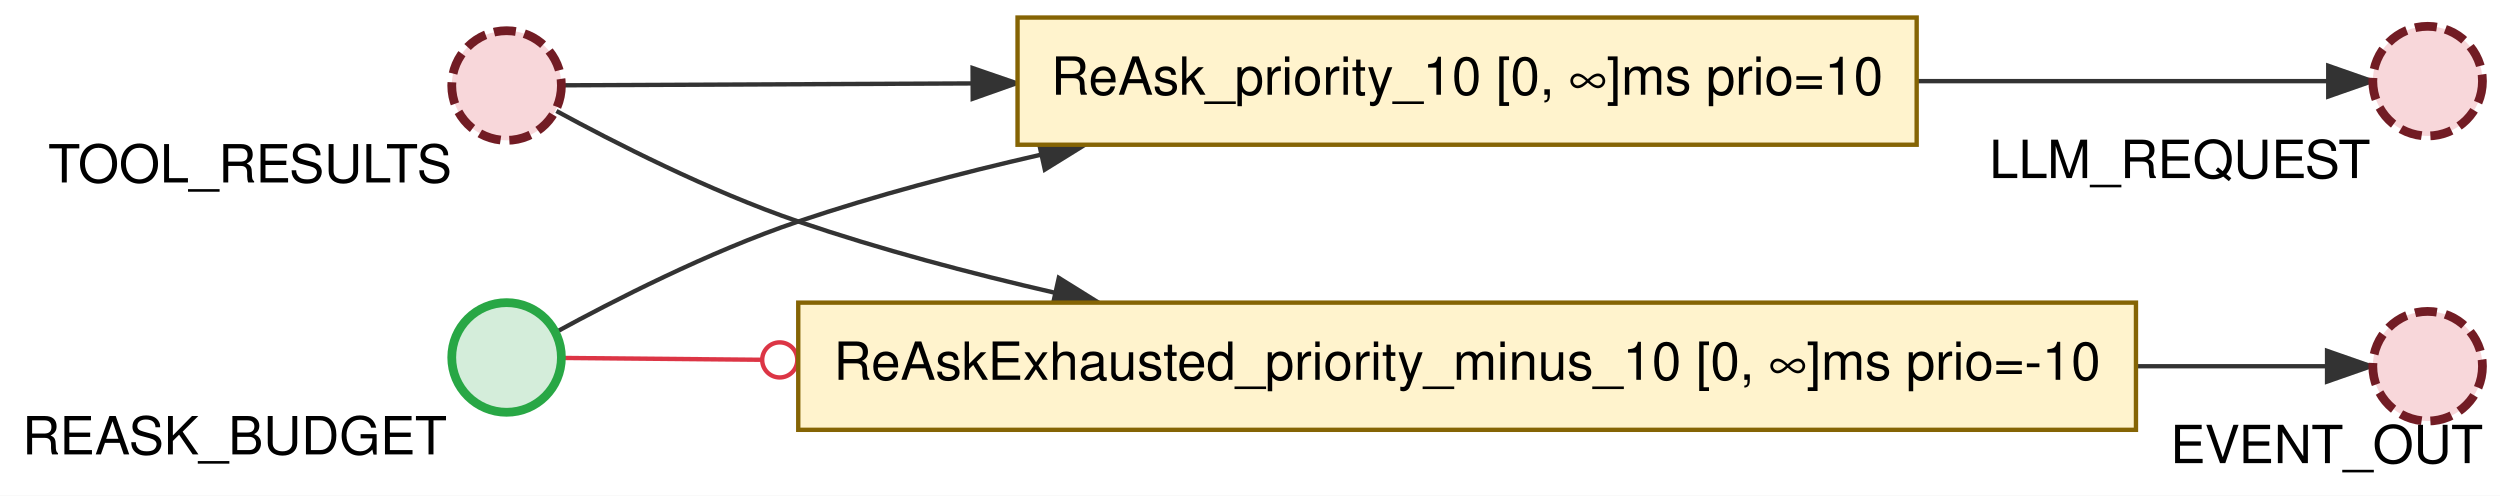
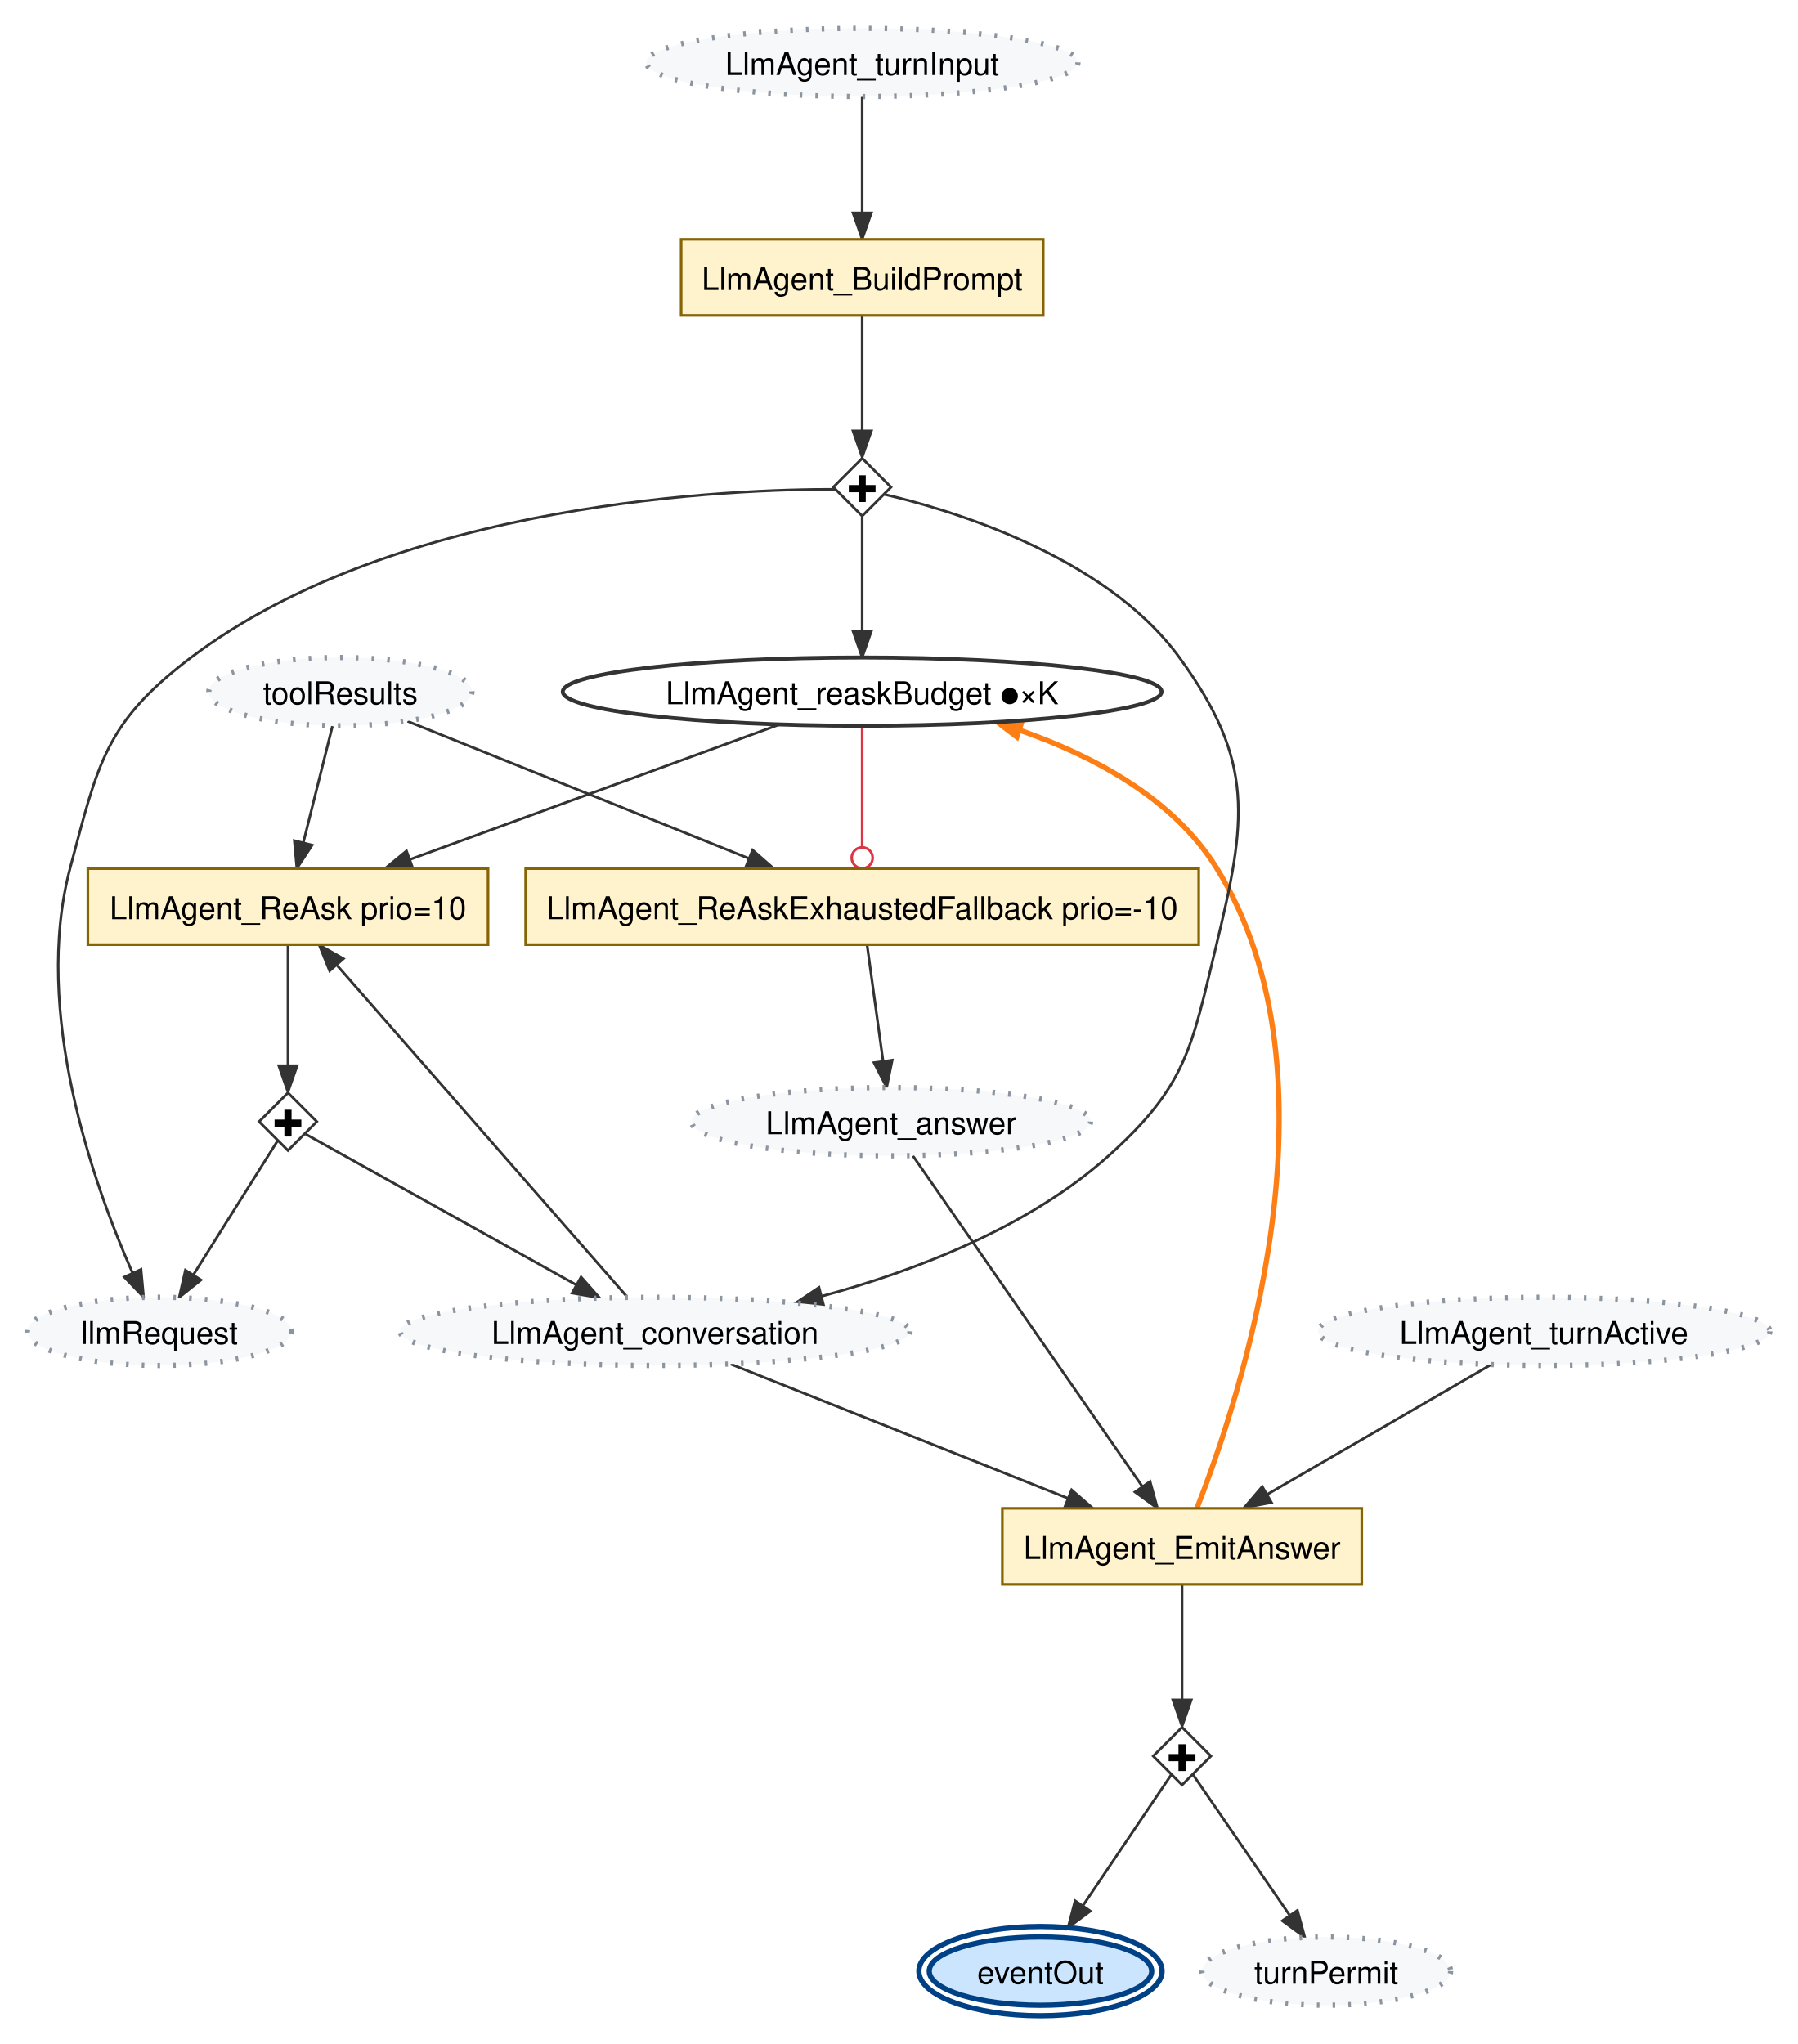
- <svg xmlns="http://www.w3.org/2000/svg" width="570pt" height="113pt" viewBox="0.00 0.00 570.00 113.00">
-   <g id="graph0" class="graph" transform="scale(1 1) rotate(0) translate(4 109)">
-     <polygon fill="white" stroke="transparent" points="-4,4 -4,-109 566,-109 566,4 -4,4" />
+ <svg xmlns="http://www.w3.org/2000/svg" width="686pt" height="780pt" viewBox="0.00 0.00 685.60 779.60">
+   <g id="graph0" class="graph" transform="scale(1 1) rotate(0) translate(10.8 768.8)">
+     <polygon fill="white" stroke="white" points="-10.8,11.8 -10.8,-768.8 675.8,-768.8 675.8,11.8 -10.8,11.8" />
    <g id="edge1" class="edge">
-       <path fill="none" stroke="#333333" d="M124.17,-89.55C142.47,-89.64 179.77,-89.81 217.62,-89.98" />
-       <polygon fill="#333333" stroke="#333333" points="217.75,-93.48 227.77,-90.03 217.78,-86.49 217.75,-93.48" />
+       <path fill="none" stroke="#333333" d="M318,-731.85C318,-720.216 318,-702.342 318,-687.86" />
+       <polygon fill="#333333" stroke="#333333" points="321.5,-687.606 318,-677.606 314.5,-687.606 321.5,-687.606" />
+     </g>
+     <g id="edge7" class="edge">
+       <path fill="none" stroke="#333333" d="M286.156,-492.367C249.176,-478.859 187.852,-456.457 145.534,-440.999" />
+       <polygon fill="#333333" stroke="#333333" points="146.605,-437.664 136.011,-437.52 144.203,-444.239 146.605,-437.664" />
+     </g>
+     <g id="edge14" class="edge">
+       <path fill="none" stroke="#dc3545" d="M318,-491.85C318,-479.646 318,-460.575 318,-445.756" />
+       <ellipse fill="none" stroke="#dc3545" cx="318" cy="-441.606" rx="4" ry="4" />
+     </g>
+     <g id="edge8" class="edge">
+       <path fill="none" stroke="#333333" d="M228.258,-274.277C204.585,-301.331 147.669,-366.379 117.887,-400.415" />
+       <polygon fill="#333333" stroke="#333333" points="114.887,-398.528 110.936,-408.358 120.155,-403.137 114.887,-398.528" />
+     </g>
+     <g id="edge17" class="edge">
+       <path fill="none" stroke="#333333" d="M267.798,-248.538C301.422,-235.155 357.389,-212.88 396.357,-197.37" />
+       <polygon fill="#333333" stroke="#333333" points="397.878,-200.532 405.875,-193.582 395.289,-194.028 397.878,-200.532" />
+     </g>
+     <g id="edge6" class="edge">
+       <path fill="none" stroke="#333333" d="M115.962,-491.85C113.025,-480.102 108.498,-461.991 104.859,-447.435" />
+       <polygon fill="#333333" stroke="#333333" points="108.223,-446.459 102.402,-437.606 101.432,-448.157 108.223,-446.459" />
+     </g>
+     <g id="edge12" class="edge">
+       <path fill="none" stroke="#333333" d="M144.608,-493.705C177.484,-480.489 235.015,-457.361 274.739,-441.391" />
+       <polygon fill="#333333" stroke="#333333" points="276.205,-444.574 284.178,-437.597 273.594,-438.079 276.205,-444.574" />
+     </g>
+     <g id="edge15" class="edge">
+       <path fill="none" stroke="#333333" d="M337.343,-327.974C355.949,-301.155 401.062,-236.126 424.808,-201.899" />
+       <polygon fill="#333333" stroke="#333333" points="427.803,-203.722 430.627,-193.51 422.052,-199.731 427.803,-203.722" />
+     </g>
+     <g id="edge16" class="edge">
+       <path fill="none" stroke="#333333" d="M557.638,-248.196C535.237,-235.21 498.922,-214.158 472.559,-198.875" />
+       <polygon fill="#333333" stroke="#333333" points="474.096,-195.72 463.689,-193.733 470.585,-201.776 474.096,-195.72" />
+     </g>
+     <g id="edge2" class="edge">
+       <path fill="none" stroke="#333333" d="M318,-648.413C318,-636.29 318,-618.364 318,-604.499" />
+       <polygon fill="#333333" stroke="#333333" points="321.5,-604.438 318,-594.438 314.5,-604.439 321.5,-604.438" />
+     </g>
+     <g id="edge9" class="edge">
+       <path fill="none" stroke="#333333" d="M99,-408.429C99,-395.907 99,-377.129 99,-362.729" />
+       <polygon fill="#333333" stroke="#333333" points="102.5,-362.323 99,-352.323 95.5,-362.323 102.5,-362.323" />
+     </g>
+     <g id="edge13" class="edge">
+       <path fill="none" stroke="#333333" d="M319.866,-408.429C321.537,-396.28 324.017,-378.243 325.971,-364.029" />
+       <polygon fill="#333333" stroke="#333333" points="329.446,-364.448 327.341,-354.065 322.511,-363.495 329.446,-364.448" />
+     </g>
+     <g id="edge18" class="edge">
+       <path fill="none" stroke="#333333" d="M440,-164.413C440,-152.29 440,-134.364 440,-120.499" />
+       <polygon fill="#333333" stroke="#333333" points="443.5,-120.438 440,-110.438 436.5,-120.439 443.5,-120.438" />
+     </g>
+     <g id="edge21" class="edge">
+       <path fill="none" stroke="#fd7e14" stroke-width="2" d="M445.709,-193.672C461.785,-234.51 503.109,-357.726 453,-438 436.565,-464.33 406.248,-480.441 378.502,-490.146" />
+       <polygon fill="#fd7e14" stroke="#fd7e14" points="377.236,-486.877 368.823,-493.317 379.415,-493.529 377.236,-486.877" />
+     </g>
+     <g id="edge3" class="edge">
+       <path fill="none" stroke="#333333" d="M307.766,-582.168C270.704,-582.263 141.505,-578.061 62,-518 29.274,-493.278 26.58,-477.626 16,-438 1.304,-382.958 25.012,-316.638 39.714,-283.315" />
+       <polygon fill="#333333" stroke="#333333" points="42.96,-284.632 43.935,-274.082 36.594,-281.722 42.96,-284.632" />
    </g>
    <g id="edge4" class="edge">
-       <path fill="none" stroke="#333333" d="M122.86,-83.69C135.51,-76.8 157.75,-65.4 178,-58.5 196.64,-52.15 216.99,-46.74 236.56,-42.24" />
-       <polygon fill="#333333" stroke="#333333" points="237.41,-45.64 246.4,-40.04 235.88,-38.81 237.41,-45.64" />
-     </g>
-     <g id="edge2" class="edge">
-       <path fill="none" stroke="#333333" d="M122.85,-33.33C135.5,-40.24 157.73,-51.67 178,-58.5 195.6,-64.43 214.73,-69.49 233.29,-73.72" />
-       <polygon fill="#333333" stroke="#333333" points="232.71,-77.18 243.23,-75.92 234.22,-70.34 232.71,-77.18" />
-     </g>
-     <g id="edge6" class="edge">
-       <path fill="none" stroke="#dc3545" d="M124.17,-27.39C134.46,-27.3 150.75,-27.15 169.77,-26.97" />
-       <ellipse fill="none" stroke="#dc3545" cx="173.78" cy="-26.94" rx="4" ry="4" />
-     </g>
-     <g id="edge3" class="edge">
-       <path fill="none" stroke="#333333" d="M433.01,-90.5C468.3,-90.5 504.58,-90.5 526.84,-90.5" />
-       <polygon fill="#333333" stroke="#333333" points="526.84,-94 536.84,-90.5 526.84,-87 526.84,-94" />
+       <path fill="none" stroke="#333333" d="M318,-571.75C318,-560.644 318,-542.582 318,-528.197" />
+       <polygon fill="#333333" stroke="#333333" points="321.5,-528.09 318,-518.09 314.5,-528.09 321.5,-528.09" />
    </g>
    <g id="edge5" class="edge">
-       <path fill="none" stroke="#333333" d="M483.1,-25.5C499.83,-25.5 514.93,-25.5 526.39,-25.5" />
-       <polygon fill="#333333" stroke="#333333" points="526.57,-29 536.57,-25.5 526.57,-22 526.57,-29" />
+       <path fill="none" stroke="#333333" d="M326.422,-580.236C348.812,-575.075 410.068,-557.785 439,-518 467.986,-478.142 464.561,-455.908 453,-408 443.627,-369.162 441.75,-354.668 412,-328 381.368,-300.542 338.132,-284.043 302.547,-274.408" />
+       <polygon fill="#333333" stroke="#333333" points="303.287,-270.985 292.73,-271.869 301.535,-277.762 303.287,-270.985" />
+     </g>
+     <g id="edge10" class="edge">
+       <path fill="none" stroke="#333333" d="M94.99,-333.617C88.086,-322.627 73.669,-299.677 63.007,-282.705" />
+       <polygon fill="#333333" stroke="#333333" points="65.825,-280.611 57.541,-274.005 59.897,-284.334 65.825,-280.611" />
+     </g>
+     <g id="edge11" class="edge">
+       <path fill="none" stroke="#333333" d="M105.752,-336.238C124.075,-326.029 175.589,-297.329 208.935,-278.751" />
+       <polygon fill="#333333" stroke="#333333" points="210.783,-281.727 217.815,-273.803 207.376,-275.612 210.783,-281.727" />
+     </g>
+     <g id="edge19" class="edge">
+       <path fill="none" stroke="#333333" d="M435.941,-91.987C428.881,-81.528 413.976,-59.446 402.278,-42.115" />
+       <polygon fill="#333333" stroke="#333333" points="405.007,-39.902 396.511,-33.572 399.205,-43.818 405.007,-39.902" />
+     </g>
+     <g id="edge20" class="edge">
+       <path fill="none" stroke="#333333" d="M444.134,-91.987C451.835,-80.785 468.702,-56.252 480.906,-38.501" />
+       <polygon fill="#333333" stroke="#333333" points="484.008,-40.166 486.789,-29.943 478.24,-36.201 484.008,-40.166" />
    </g>
    <g id="node1" class="node">
-       <ellipse fill="#f8d7da" stroke="#721c24" stroke-width="2" stroke-dasharray="5,2" cx="111.5" cy="-89.5" rx="12.5" ry="12.5" />
-       <text text-anchor="middle" x="53" y="-67.4" font-family="Helvetica,Arial,sans-serif" font-size="12.00">TOOL_RESULTS</text>
+       <ellipse fill="#f6f8fa" stroke="#8c959f" stroke-width="2" stroke-dasharray="1,5" cx="318" cy="-745" rx="82.317" ry="13.021" />
+       <text text-anchor="middle" x="318" y="-740.2" font-family="Helvetica,Arial,sans-serif" font-size="12.00">LlmAgent_turnInput</text>
    </g>
    <g id="node2" class="node">
-       <ellipse fill="#d4edda" stroke="#28a745" stroke-width="2" cx="111.5" cy="-27.5" rx="12.5" ry="12.5" />
-       <text text-anchor="middle" x="49.5" y="-5.4" font-family="Helvetica,Arial,sans-serif" font-size="12.00">REASK_BUDGET</text>
+       <ellipse fill="#f6f8fa" stroke="#8c959f" stroke-width="2" stroke-dasharray="1,5" cx="50" cy="-261" rx="50.393" ry="13.021" />
+       <text text-anchor="middle" x="50" y="-256.2" font-family="Helvetica,Arial,sans-serif" font-size="12.00">llmRequest</text>
    </g>
    <g id="node3" class="node">
-       <ellipse fill="#f8d7da" stroke="#721c24" stroke-width="2" stroke-dasharray="5,2" cx="549.5" cy="-90.5" rx="12.5" ry="12.5" />
-       <text text-anchor="middle" x="493" y="-68.4" font-family="Helvetica,Arial,sans-serif" font-size="12.00">LLM_REQUEST</text>
+       <ellipse fill="#ffffff" stroke="#333333" stroke-width="1.5" cx="318" cy="-505" rx="114.189" ry="13.021" />
+       <text text-anchor="middle" x="318" y="-500.2" font-family="Helvetica,Arial,sans-serif" font-size="12.00">LlmAgent_reaskBudget ●×K</text>
    </g>
    <g id="node4" class="node">
-       <ellipse fill="#f8d7da" stroke="#721c24" stroke-width="2" stroke-dasharray="5,2" cx="549.5" cy="-25.5" rx="12.5" ry="12.5" />
-       <text text-anchor="middle" x="526.5" y="-3.4" font-family="Helvetica,Arial,sans-serif" font-size="12.00">EVENT_OUT</text>
+       <ellipse fill="#f6f8fa" stroke="#8c959f" stroke-width="2" stroke-dasharray="1,5" cx="239" cy="-261" rx="97.243" ry="13.021" />
+       <text text-anchor="middle" x="239" y="-256.2" font-family="Helvetica,Arial,sans-serif" font-size="12.00">LlmAgent_conversation</text>
    </g>
    <g id="node5" class="node">
-       <polygon fill="#fff3cd" stroke="#856404" points="433,-105 228,-105 228,-76 433,-76 433,-105" />
-       <text text-anchor="middle" x="330.5" y="-87.4" font-family="Helvetica,Arial,sans-serif" font-size="12.00">ReAsk_priority_10 [0, ∞]ms prio=10</text>
+       <ellipse fill="#f6f8fa" stroke="#8c959f" stroke-width="2" stroke-dasharray="1,5" cx="119" cy="-505" rx="50.19" ry="13.021" />
+       <text text-anchor="middle" x="119" y="-500.2" font-family="Helvetica,Arial,sans-serif" font-size="12.00">toolResults</text>
    </g>
    <g id="node6" class="node">
-       <polygon fill="#fff3cd" stroke="#856404" points="483,-40 178,-40 178,-11 483,-11 483,-40" />
-       <text text-anchor="middle" x="330.5" y="-22.4" font-family="Helvetica,Arial,sans-serif" font-size="12.00">ReAskExhausted_priority_minus_10 [0, ∞]ms prio=-10</text>
+       <ellipse fill="#f6f8fa" stroke="#8c959f" stroke-width="2" stroke-dasharray="1,5" cx="329" cy="-341" rx="76.108" ry="13.021" />
+       <text text-anchor="middle" x="329" y="-336.2" font-family="Helvetica,Arial,sans-serif" font-size="12.00">LlmAgent_answer</text>
+     </g>
+     <g id="node7" class="node">
+       <ellipse fill="#f6f8fa" stroke="#8c959f" stroke-width="2" stroke-dasharray="1,5" cx="578" cy="-261" rx="86.171" ry="13.021" />
+       <text text-anchor="middle" x="578" y="-256.2" font-family="Helvetica,Arial,sans-serif" font-size="12.00">LlmAgent_turnActive</text>
+     </g>
+     <g id="node8" class="node">
+       <ellipse fill="#cce5ff" stroke="#004085" stroke-width="2" cx="386" cy="-17" rx="42.426" ry="13.019" />
+       <ellipse fill="none" stroke="#004085" stroke-width="2" cx="386" cy="-17" rx="46.38" ry="17.021" />
+       <text text-anchor="middle" x="386" y="-12.2" font-family="Helvetica,Arial,sans-serif" font-size="12.00">eventOut</text>
+     </g>
+     <g id="node9" class="node">
+       <ellipse fill="#f6f8fa" stroke="#8c959f" stroke-width="2" stroke-dasharray="1,5" cx="495" cy="-17" rx="47.432" ry="13.021" />
+       <text text-anchor="middle" x="495" y="-12.2" font-family="Helvetica,Arial,sans-serif" font-size="12.00">turnPermit</text>
+     </g>
+     <g id="node10" class="node">
+       <polygon fill="#fff3cd" stroke="#856404" points="387.048,-677.5 248.952,-677.5 248.952,-648.5 387.048,-648.5 387.048,-677.5" />
+       <text text-anchor="middle" x="318" y="-658.2" font-family="Helvetica,Arial,sans-serif" font-size="12.00">LlmAgent_BuildPrompt</text>
+     </g>
+     <g id="node11" class="node">
+       <polygon fill="#fff3cd" stroke="#856404" points="175.309,-437.5 22.691,-437.5 22.691,-408.5 175.309,-408.5 175.309,-437.5" />
+       <text text-anchor="middle" x="99" y="-418.2" font-family="Helvetica,Arial,sans-serif" font-size="12.00">LlmAgent_ReAsk prio=10</text>
+     </g>
+     <g id="node12" class="node">
+       <polygon fill="#fff3cd" stroke="#856404" points="446.35,-437.5 189.65,-437.5 189.65,-408.5 446.35,-408.5 446.35,-437.5" />
+       <text text-anchor="middle" x="318" y="-418.2" font-family="Helvetica,Arial,sans-serif" font-size="12.00">LlmAgent_ReAskExhaustedFallback prio=-10</text>
+     </g>
+     <g id="node13" class="node">
+       <polygon fill="#fff3cd" stroke="#856404" points="508.537,-193.5 371.463,-193.5 371.463,-164.5 508.537,-164.5 508.537,-193.5" />
+       <text text-anchor="middle" x="440" y="-174.2" font-family="Helvetica,Arial,sans-serif" font-size="12.00">LlmAgent_EmitAnswer</text>
+     </g>
+     <g id="node14" class="node">
+       <polygon fill="#ffffff" stroke="#333333" points="318,-594 307,-583 318,-572 329,-583 318,-594" />
+       <text text-anchor="middle" x="318" y="-577.322" font-family="Helvetica,Arial,sans-serif" font-size="14.00">✚</text>
+     </g>
+     <g id="node15" class="node">
+       <polygon fill="#ffffff" stroke="#333333" points="99,-352 88,-341 99,-330 110,-341 99,-352" />
+       <text text-anchor="middle" x="99" y="-335.322" font-family="Helvetica,Arial,sans-serif" font-size="14.00">✚</text>
+     </g>
+     <g id="node16" class="node">
+       <polygon fill="#ffffff" stroke="#333333" points="440,-110 429,-99 440,-88 451,-99 440,-110" />
+       <text text-anchor="middle" x="440" y="-93.322" font-family="Helvetica,Arial,sans-serif" font-size="14.00">✚</text>
    </g>
  </g>
</svg>
